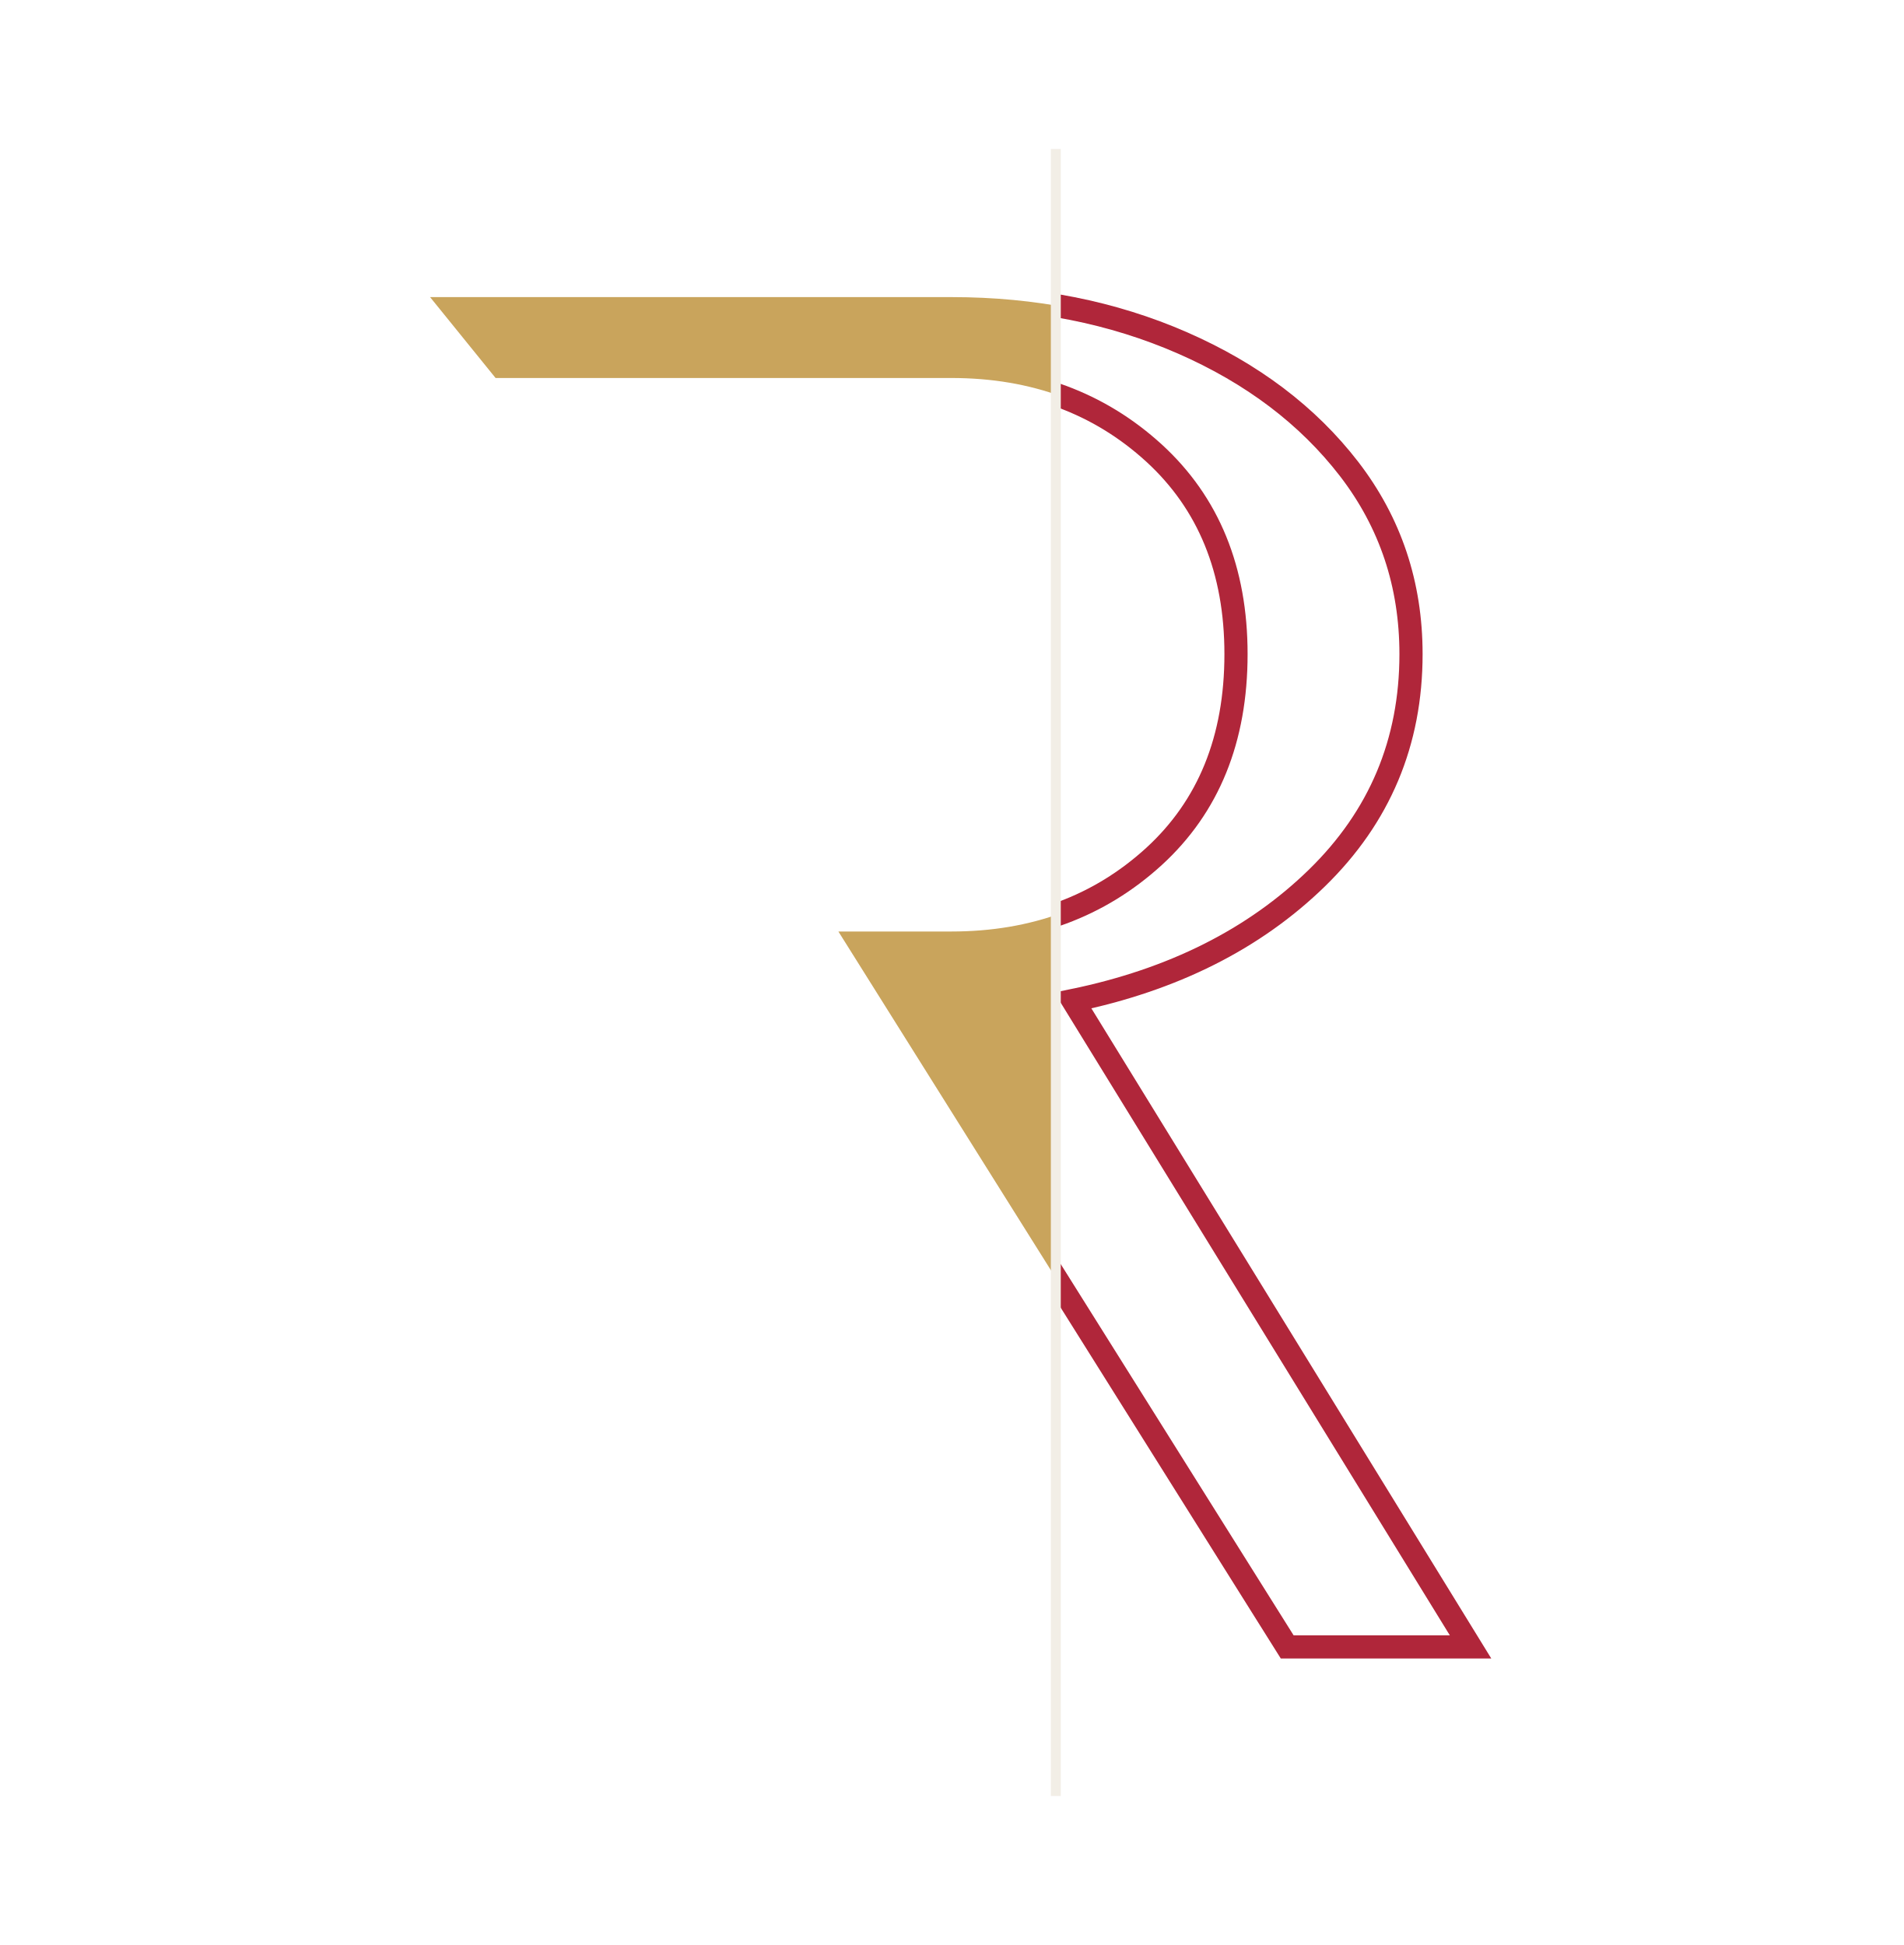
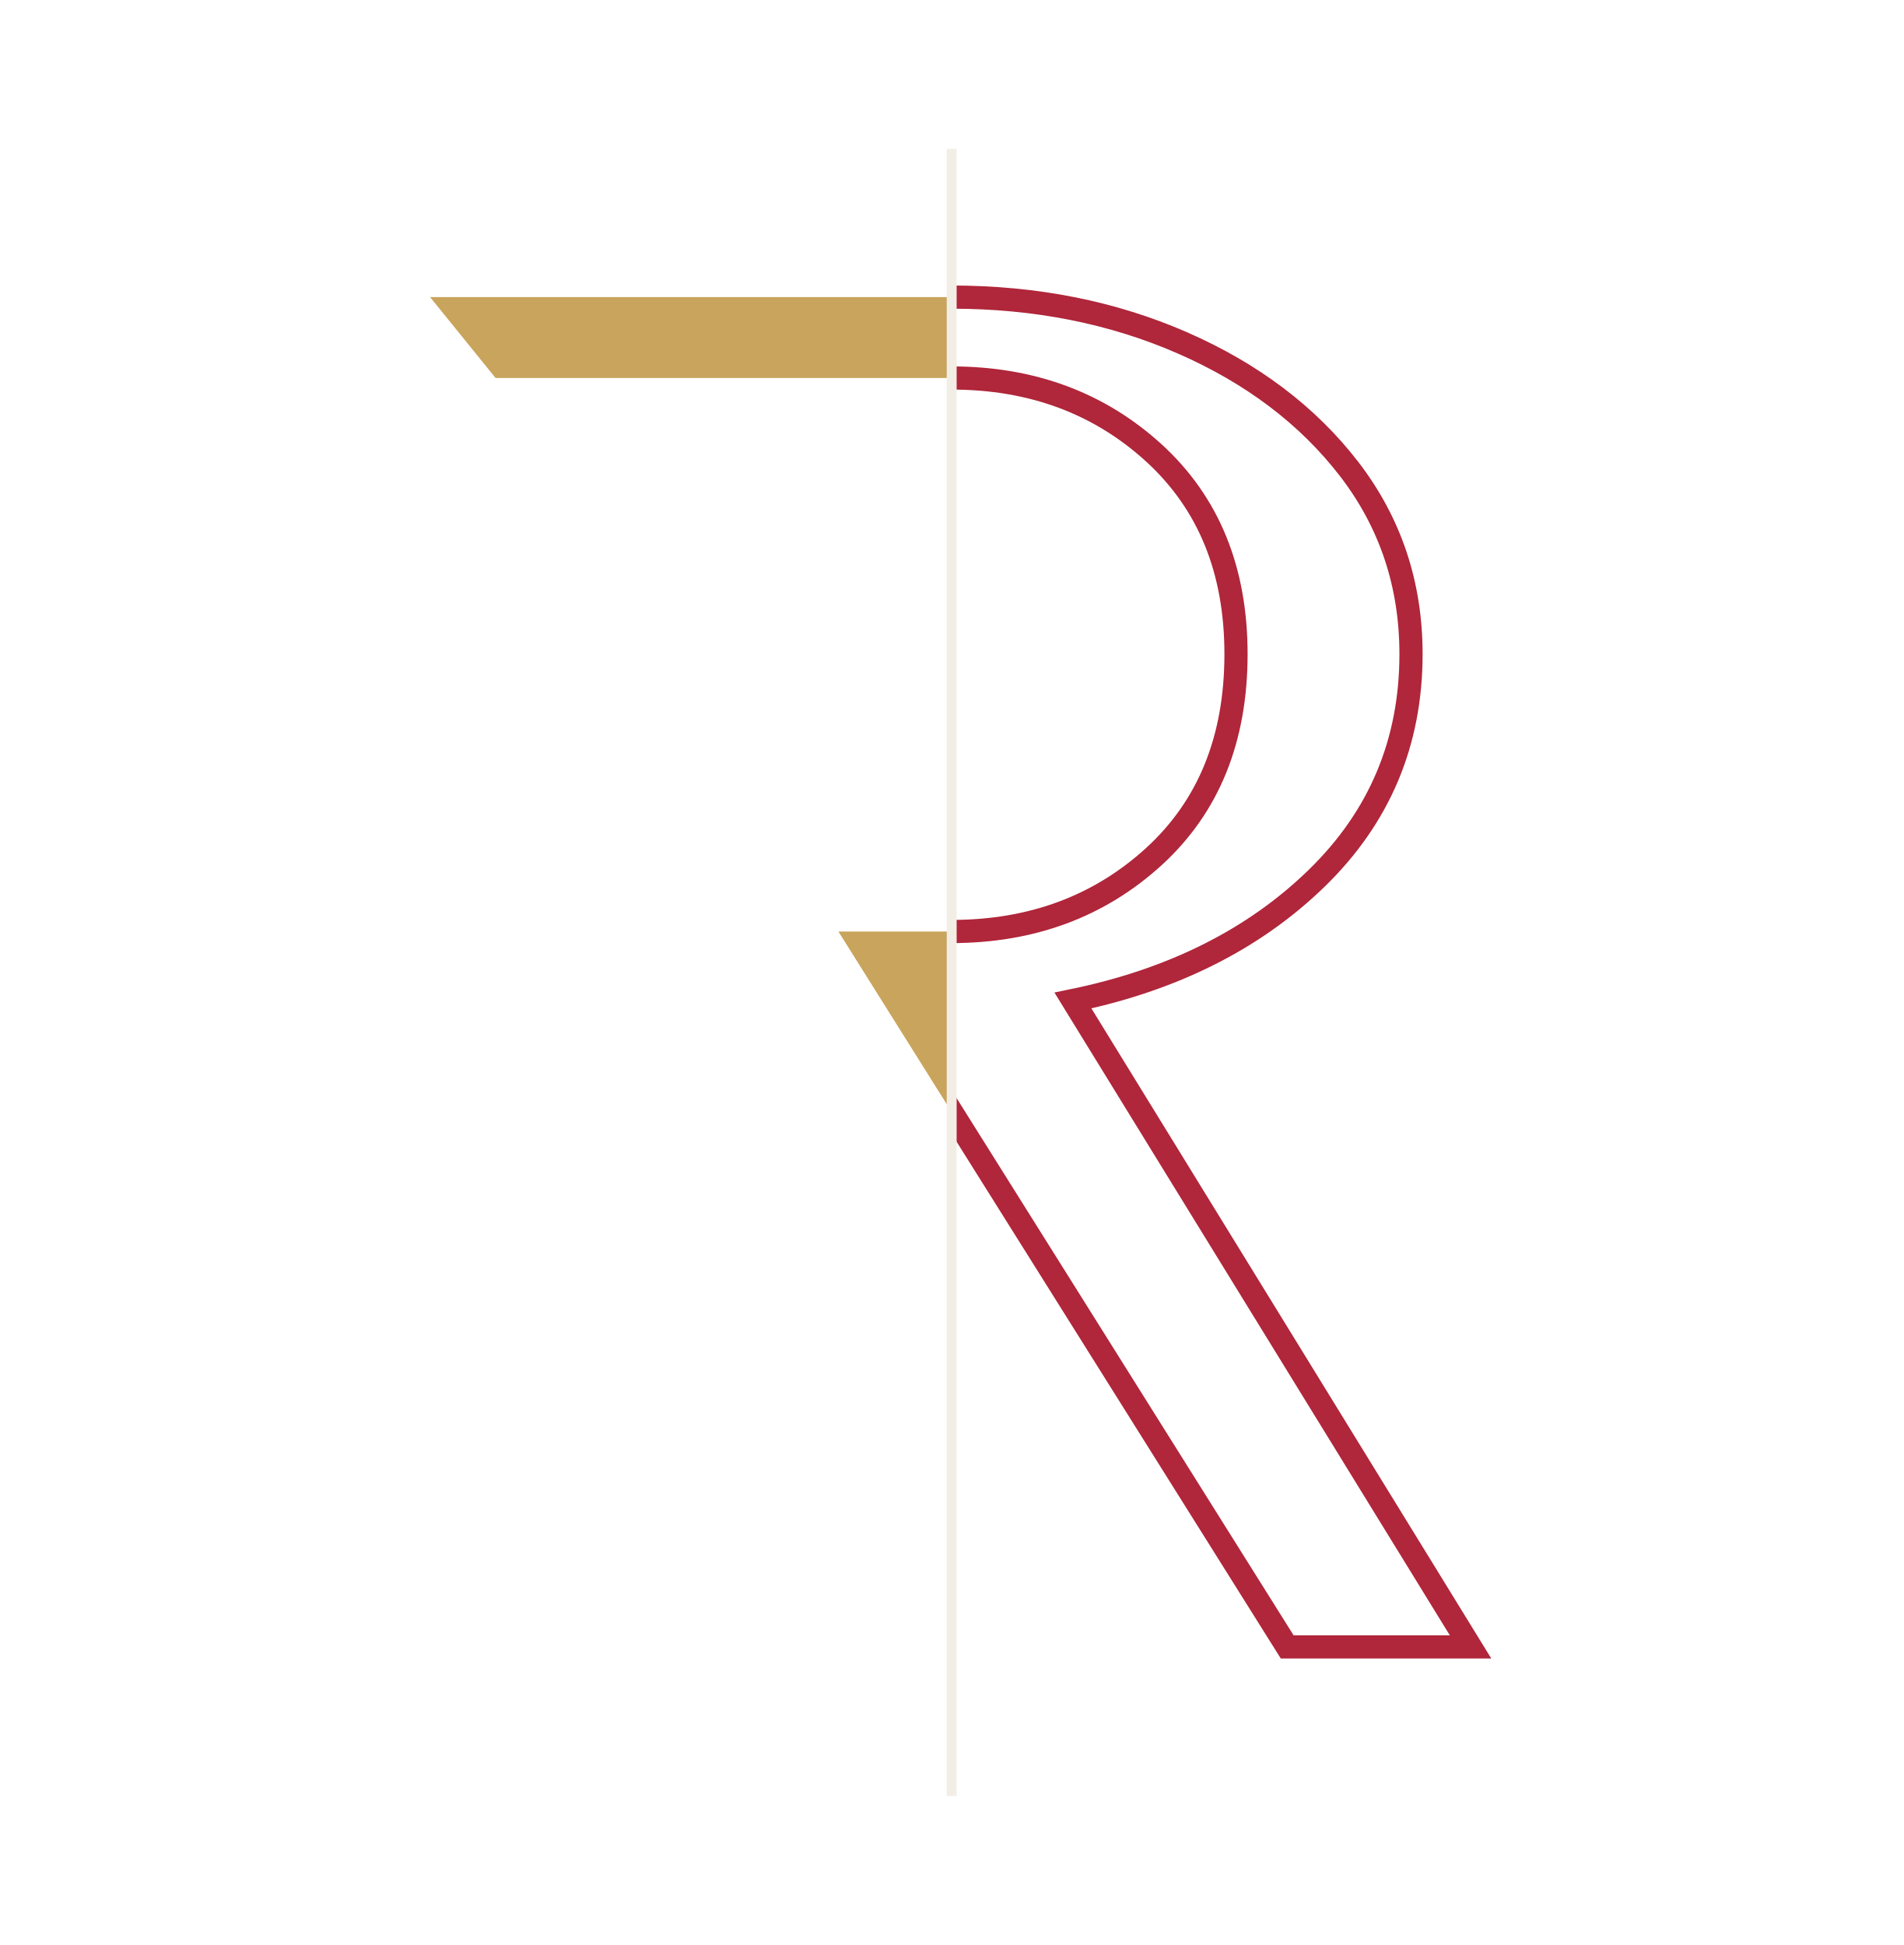
<svg xmlns="http://www.w3.org/2000/svg" width="1000" height="1022" viewBox="12.0 718.0 574.5 587.5">
  <defs>
    <clipPath id="sx">
-       <rect x="82.0" y="748.0" width="248.7" height="527.5" />
+       <rect x="82.0" y="748.0" width="217.25" height="527.5" />
    </clipPath>
    <clipPath id="dx">
-       <rect x="330.7" y="748.0" width="314.5" height="527.5" />
+       <rect x="299.25" y="748.0" width="314.5" height="527.5" />
    </clipPath>
  </defs>
  <g clip-path="url(#sx)">
    <path fill="#C9A45C" d="M 141.715 807.742 L 299.188 807.742 C 324.598 807.742 347.852 812.352 368.949 821.574 C 390.031 830.801 406.816 843.496 419.289 859.668 C 431.746 875.867 437.977 894.496 437.977 915.578 C 437.977 942.199 428.512 964.719 409.57 983.199 C 390.645 1001.645 366.074 1013.984 335.875 1020.211 L 455.961 1215.465 L 400.586 1215.465 L 265.035 999.367 L 299.188 999.367 C 323.398 999.367 343.781 991.82 360.324 976.73 C 376.855 961.605 385.121 941.242 385.121 915.578 C 385.121 890.184 376.855 869.941 360.324 854.816 C 343.781 839.723 323.398 832.176 299.188 832.176 L 161.496 832.176 Z M 141.715 807.742 " />
  </g>
  <g clip-path="url(#dx)">
    <path fill="none" stroke="#B0263A" stroke-width="7" d="M 141.715 807.742 L 299.188 807.742 C 324.598 807.742 347.852 812.352 368.949 821.574 C 390.031 830.801 406.816 843.496 419.289 859.668 C 431.746 875.867 437.977 894.496 437.977 915.578 C 437.977 942.199 428.512 964.719 409.57 983.199 C 390.645 1001.645 366.074 1013.984 335.875 1020.211 L 455.961 1215.465 L 400.586 1215.465 L 265.035 999.367 L 299.188 999.367 C 323.398 999.367 343.781 991.82 360.324 976.73 C 376.855 961.605 385.121 941.242 385.121 915.578 C 385.121 890.184 376.855 869.941 360.324 854.816 C 343.781 839.723 323.398 832.176 299.188 832.176 L 161.496 832.176 Z M 141.715 807.742 " />
  </g>
-   <line x1="330.7" y1="763.0" x2="330.7" y2="1260.5" stroke="#F2EEE6" stroke-width="3" />
+   <line x1="299.25" y1="763.0" x2="299.25" y2="1260.5" stroke="#F2EEE6" stroke-width="3" />
</svg>
